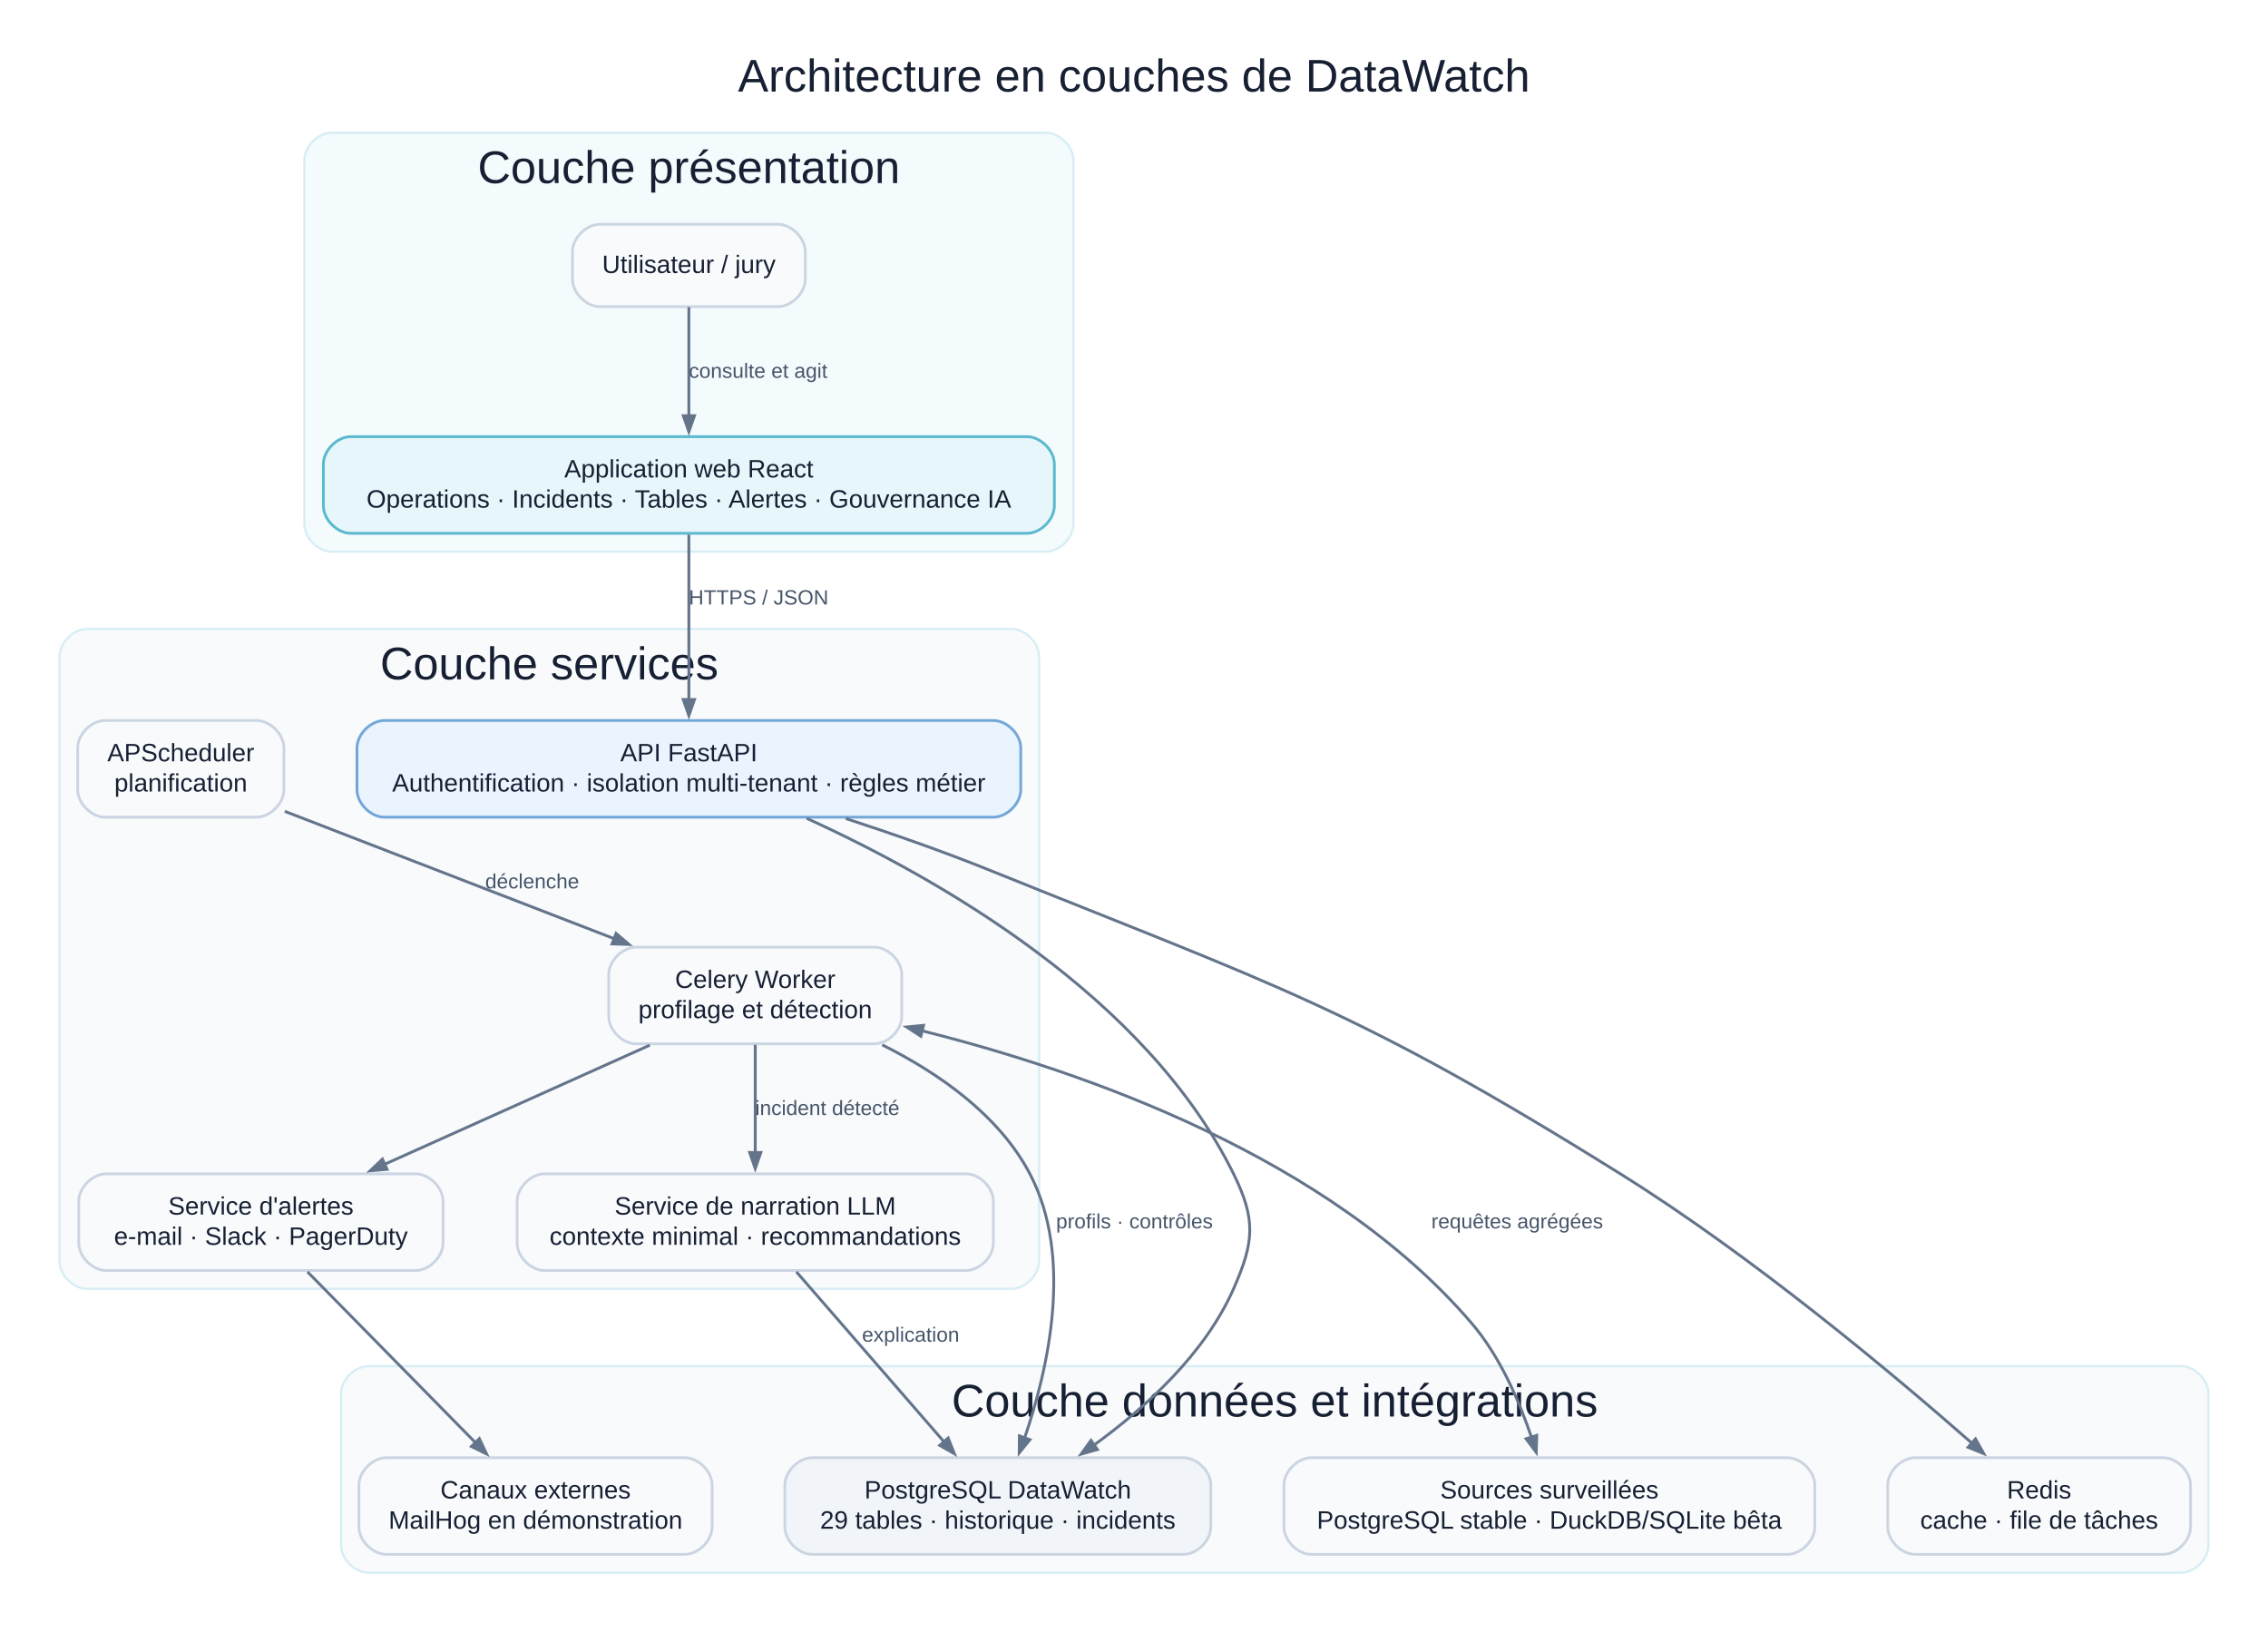
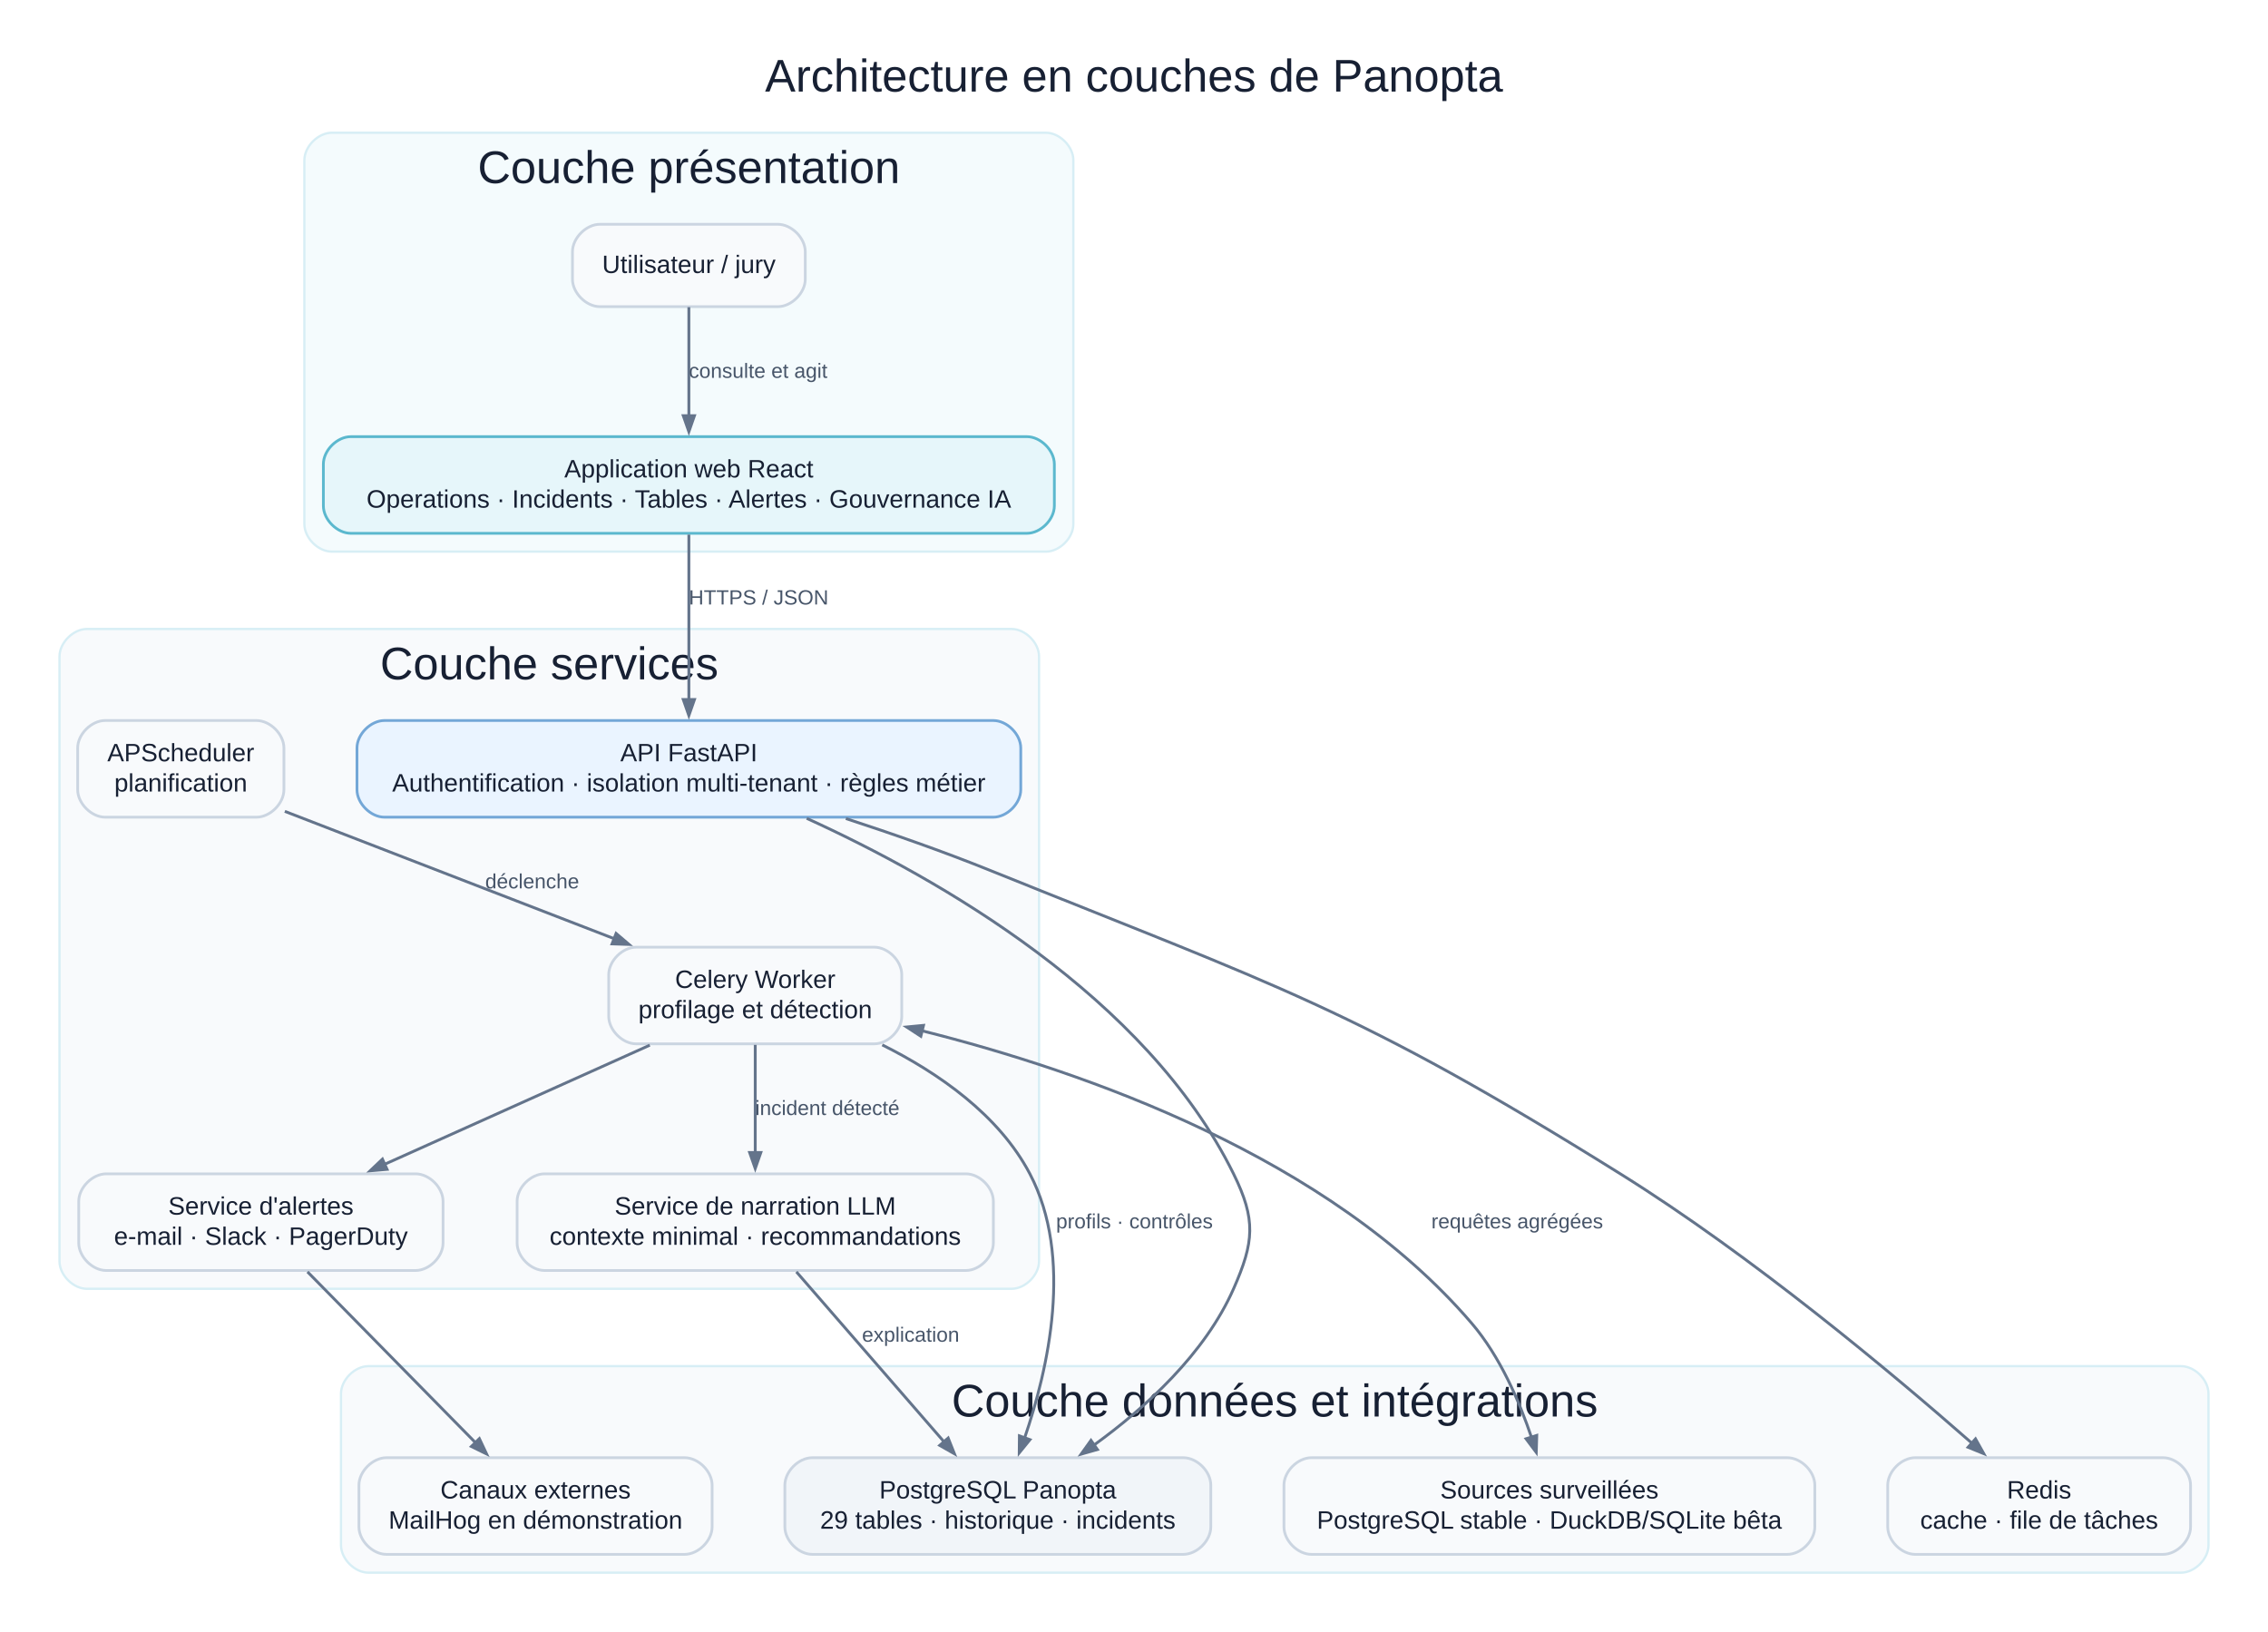
<svg xmlns="http://www.w3.org/2000/svg" width="991pt" height="713pt" viewBox="0.00 0.00 991.00 713.00">
  <g id="graph0" class="graph" transform="scale(1 1) rotate(0) translate(18 695.2)">
    <polygon fill="white" stroke="none" points="-18,18 -18,-695.2 973,-695.2 973,18 -18,18" />
-     <text xml:space="preserve" text-anchor="middle" x="477.5" y="-655.2" font-family="Arial" font-size="20.00" fill="#172033">Architecture en couches de DataWatch</text>
+     <text xml:space="preserve" text-anchor="middle" x="477.5" y="-655.2" font-family="Arial" font-size="20.00" fill="#172033">Architecture en couches de Panopta</text>
    <g id="clust1" class="cluster">
      <path fill="#f4fbfd" stroke="#d7eef5" d="M127,-454.16C127,-454.16 439,-454.16 439,-454.16 445,-454.16 451,-460.16 451,-466.16 451,-466.16 451,-625.2 451,-625.2 451,-631.2 445,-637.2 439,-637.2 439,-637.2 127,-637.2 127,-637.2 121,-637.2 115,-631.2 115,-625.2 115,-625.2 115,-466.16 115,-466.16 115,-460.16 121,-454.16 127,-454.16" />
      <text xml:space="preserve" text-anchor="middle" x="283" y="-615.2" font-family="Arial" font-size="20.00" fill="#172033">Couche présentation</text>
    </g>
    <g id="clust2" class="cluster">
      <path fill="#f8fafc" stroke="#d7eef5" d="M20,-132.04C20,-132.04 424,-132.04 424,-132.04 430,-132.04 436,-138.04 436,-144.04 436,-144.04 436,-408.36 436,-408.36 436,-414.36 430,-420.36 424,-420.36 424,-420.36 20,-420.36 20,-420.36 14,-420.36 8,-414.36 8,-408.36 8,-408.36 8,-144.04 8,-144.04 8,-138.04 14,-132.04 20,-132.04" />
      <text xml:space="preserve" text-anchor="middle" x="222" y="-398.36" font-family="Arial" font-size="20.00" fill="#172033">Couche services</text>
    </g>
    <g id="clust3" class="cluster">
      <path fill="#f8fafc" stroke="#d7eef5" d="M143,-8C143,-8 935,-8 935,-8 941,-8 947,-14 947,-20 947,-20 947,-86.24 947,-86.24 947,-92.24 941,-98.24 935,-98.24 935,-98.24 143,-98.24 143,-98.24 137,-98.24 131,-92.24 131,-86.24 131,-86.24 131,-20 131,-20 131,-14 137,-8 143,-8" />
      <text xml:space="preserve" text-anchor="middle" x="539" y="-76.24" font-family="Arial" font-size="20.00" fill="#172033">Couche données et intégrations</text>
    </g>
    <g id="node1" class="node">
      <path fill="#f8fafc" stroke="#cbd5e1" stroke-width="1.2" d="M321.86,-597.2C321.86,-597.2 244.14,-597.2 244.14,-597.2 238.14,-597.2 232.14,-591.2 232.14,-585.2 232.14,-585.2 232.14,-573.2 232.14,-573.2 232.14,-567.2 238.14,-561.2 244.14,-561.2 244.14,-561.2 321.86,-561.2 321.86,-561.2 327.86,-561.2 333.86,-567.2 333.86,-573.2 333.86,-573.2 333.86,-585.2 333.86,-585.2 333.86,-591.2 327.86,-597.2 321.86,-597.2" />
      <text xml:space="preserve" text-anchor="middle" x="283" y="-575.9" font-family="Arial" font-size="11.00" fill="#172033">Utilisateur / jury</text>
    </g>
    <g id="node2" class="node">
      <path fill="#e6f6fa" stroke="#5bb8ce" stroke-width="1.2" d="M430.7,-504.4C430.7,-504.4 135.3,-504.4 135.3,-504.4 129.3,-504.4 123.3,-498.4 123.3,-492.4 123.3,-492.4 123.3,-474.16 123.3,-474.16 123.3,-468.16 129.3,-462.16 135.3,-462.16 135.3,-462.16 430.7,-462.16 430.7,-462.16 436.7,-462.16 442.7,-468.16 442.7,-474.16 442.7,-474.16 442.7,-492.4 442.7,-492.4 442.7,-498.4 436.7,-504.4 430.7,-504.4" />
      <text xml:space="preserve" text-anchor="middle" x="283" y="-486.58" font-family="Arial" font-size="11.00" fill="#172033">Application web React</text>
      <text xml:space="preserve" text-anchor="middle" x="283" y="-473.38" font-family="Arial" font-size="11.00" fill="#172033">Operations · Incidents · Tables · Alertes · Gouvernance IA</text>
    </g>
    <g id="edge1" class="edge">
      <path fill="none" stroke="#64748b" stroke-width="1.25" d="M283,-560.97C283,-547.69 283,-529.02 283,-513.43" />
      <polygon fill="#64748b" stroke="#64748b" stroke-width="1.25" points="285.45,-513.56 283,-506.56 280.55,-513.56 285.45,-513.56" />
      <text xml:space="preserve" text-anchor="middle" x="313.27" y="-530.1" font-family="Arial" font-size="9.00" fill="#475569">consulte et agit</text>
    </g>
    <g id="node3" class="node">
      <path fill="#eaf4ff" stroke="#73a7d7" stroke-width="1.2" d="M416.02,-380.36C416.02,-380.36 149.98,-380.36 149.98,-380.36 143.98,-380.36 137.98,-374.36 137.98,-368.36 137.98,-368.36 137.98,-350.12 137.98,-350.12 137.98,-344.12 143.98,-338.12 149.98,-338.12 149.98,-338.12 416.02,-338.12 416.02,-338.12 422.02,-338.12 428.02,-344.12 428.02,-350.12 428.02,-350.12 428.02,-368.36 428.02,-368.36 428.02,-374.36 422.02,-380.36 416.02,-380.36" />
      <text xml:space="preserve" text-anchor="middle" x="283" y="-362.54" font-family="Arial" font-size="11.00" fill="#172033">API FastAPI</text>
      <text xml:space="preserve" text-anchor="middle" x="283" y="-349.34" font-family="Arial" font-size="11.00" fill="#172033">Authentification · isolation multi-tenant · règles métier</text>
    </g>
    <g id="edge2" class="edge">
      <path fill="none" stroke="#64748b" stroke-width="1.25" d="M283,-461.58C283,-441.73 283,-411.59 283,-389.34" />
      <polygon fill="#64748b" stroke="#64748b" stroke-width="1.25" points="285.45,-389.53 283,-382.53 280.55,-389.53 285.45,-389.53" />
      <text xml:space="preserve" text-anchor="middle" x="313.5" y="-431.06" font-family="Arial" font-size="9.00" fill="#475569">HTTPS / JSON</text>
    </g>
    <g id="node8" class="node">
      <path fill="#f1f5f9" stroke="#cbd5e1" stroke-width="1.2" d="M499.06,-58.24C499.06,-58.24 336.94,-58.24 336.94,-58.24 330.94,-58.24 324.94,-52.24 324.94,-46.24 324.94,-46.24 324.94,-28 324.94,-28 324.94,-22 330.94,-16 336.94,-16 336.94,-16 499.06,-16 499.06,-16 505.06,-16 511.06,-22 511.06,-28 511.06,-28 511.06,-46.24 511.06,-46.24 511.06,-52.24 505.06,-58.24 499.06,-58.24" />
-       <text xml:space="preserve" text-anchor="middle" x="418" y="-40.42" font-family="Arial" font-size="11.00" fill="#172033">PostgreSQL DataWatch</text>
+       <text xml:space="preserve" text-anchor="middle" x="418" y="-40.42" font-family="Arial" font-size="11.00" fill="#172033">PostgreSQL Panopta</text>
      <text xml:space="preserve" text-anchor="middle" x="418" y="-27.22" font-family="Arial" font-size="11.00" fill="#172033">29 tables · historique · incidents</text>
    </g>
    <g id="edge3" class="edge">
      <path fill="none" stroke="#64748b" stroke-width="1.25" d="M334.5,-337.61C392.26,-311.29 482.83,-259.71 521,-182.28 530.87,-162.25 530.02,-152.47 521,-132.04 508.48,-103.67 482.69,-80.17 460.05,-63.78" />
      <polygon fill="#64748b" stroke="#64748b" stroke-width="1.25" points="461.51,-61.81 454.38,-59.79 458.7,-65.82 461.51,-61.81" />
    </g>
    <g id="node9" class="node">
      <path fill="#f8fafc" stroke="#cbd5e1" stroke-width="1.2" d="M927.16,-58.24C927.16,-58.24 818.84,-58.24 818.84,-58.24 812.84,-58.24 806.84,-52.24 806.84,-46.24 806.84,-46.24 806.84,-28 806.84,-28 806.84,-22 812.84,-16 818.84,-16 818.84,-16 927.16,-16 927.16,-16 933.16,-16 939.16,-22 939.16,-28 939.16,-28 939.16,-46.24 939.16,-46.24 939.16,-52.24 933.16,-58.24 927.16,-58.24" />
      <text xml:space="preserve" text-anchor="middle" x="873" y="-40.42" font-family="Arial" font-size="11.00" fill="#172033">Redis</text>
      <text xml:space="preserve" text-anchor="middle" x="873" y="-27.22" font-family="Arial" font-size="11.00" fill="#172033">cache · file de tâches</text>
    </g>
    <g id="edge4" class="edge">
      <path fill="none" stroke="#64748b" stroke-width="1.25" d="M351.6,-337.53C371.89,-330.9 394.01,-323.18 414,-315.12 540.26,-264.21 574.51,-254.35 690,-182.28 747.74,-146.25 808.65,-95.29 843.6,-64.61" />
      <polygon fill="#64748b" stroke="#64748b" stroke-width="1.25" points="845.2,-66.47 848.82,-60 841.95,-62.8 845.2,-66.47" />
    </g>
    <g id="node4" class="node">
      <path fill="#f8fafc" stroke="#cbd5e1" stroke-width="1.2" d="M94.06,-380.36C94.06,-380.36 27.94,-380.36 27.94,-380.36 21.94,-380.36 15.94,-374.36 15.94,-368.36 15.94,-368.36 15.94,-350.12 15.94,-350.12 15.94,-344.12 21.94,-338.12 27.94,-338.12 27.94,-338.12 94.06,-338.12 94.06,-338.12 100.06,-338.12 106.06,-344.12 106.06,-350.12 106.06,-350.12 106.06,-368.36 106.06,-368.36 106.06,-374.36 100.06,-380.36 94.06,-380.36" />
      <text xml:space="preserve" text-anchor="middle" x="61" y="-362.54" font-family="Arial" font-size="11.00" fill="#172033">APScheduler</text>
      <text xml:space="preserve" text-anchor="middle" x="61" y="-349.34" font-family="Arial" font-size="11.00" fill="#172033">planification</text>
    </g>
    <g id="node5" class="node">
      <path fill="#f8fafc" stroke="#cbd5e1" stroke-width="1.2" d="M364.02,-281.32C364.02,-281.32 259.98,-281.32 259.98,-281.32 253.98,-281.32 247.98,-275.32 247.98,-269.32 247.98,-269.32 247.98,-251.08 247.98,-251.08 247.98,-245.08 253.98,-239.08 259.98,-239.08 259.98,-239.08 364.02,-239.08 364.02,-239.08 370.02,-239.08 376.02,-245.08 376.02,-251.08 376.02,-251.08 376.02,-269.32 376.02,-269.32 376.02,-275.32 370.02,-281.32 364.02,-281.32" />
      <text xml:space="preserve" text-anchor="middle" x="312" y="-263.5" font-family="Arial" font-size="11.00" fill="#172033">Celery Worker</text>
      <text xml:space="preserve" text-anchor="middle" x="312" y="-250.3" font-family="Arial" font-size="11.00" fill="#172033">profilage et détection</text>
    </g>
    <g id="edge5" class="edge">
      <path fill="none" stroke="#64748b" stroke-width="1.25" d="M106.45,-340.67C146.75,-325.09 205.95,-302.2 250.47,-284.99" />
      <polygon fill="#64748b" stroke="#64748b" stroke-width="1.25" points="251.2,-287.33 256.85,-282.52 249.43,-282.76 251.2,-287.33" />
      <text xml:space="preserve" text-anchor="middle" x="214.54" y="-307.02" font-family="Arial" font-size="9.00" fill="#475569">déclenche</text>
    </g>
    <g id="node6" class="node">
      <path fill="#f8fafc" stroke="#cbd5e1" stroke-width="1.2" d="M404.05,-182.28C404.05,-182.28 219.95,-182.28 219.95,-182.28 213.95,-182.28 207.95,-176.28 207.95,-170.28 207.95,-170.28 207.95,-152.04 207.95,-152.04 207.95,-146.04 213.95,-140.04 219.95,-140.04 219.95,-140.04 404.05,-140.04 404.05,-140.04 410.05,-140.04 416.05,-146.04 416.05,-152.04 416.05,-152.04 416.05,-170.28 416.05,-170.28 416.05,-176.28 410.05,-182.28 404.05,-182.28" />
      <text xml:space="preserve" text-anchor="middle" x="312" y="-164.46" font-family="Arial" font-size="11.00" fill="#172033">Service de narration LLM</text>
      <text xml:space="preserve" text-anchor="middle" x="312" y="-151.26" font-family="Arial" font-size="11.00" fill="#172033">contexte minimal · recommandations</text>
    </g>
    <g id="edge8" class="edge">
      <path fill="none" stroke="#64748b" stroke-width="1.25" d="M312,-238.62C312,-224.85 312,-206.54 312,-191.28" />
      <polygon fill="#64748b" stroke="#64748b" stroke-width="1.25" points="314.45,-191.6 312,-184.6 309.55,-191.6 314.45,-191.6" />
      <text xml:space="preserve" text-anchor="middle" x="343.52" y="-207.98" font-family="Arial" font-size="9.00" fill="#475569">incident détecté</text>
    </g>
    <g id="node7" class="node">
      <path fill="#f8fafc" stroke="#cbd5e1" stroke-width="1.2" d="M163.59,-182.28C163.59,-182.28 28.41,-182.28 28.41,-182.28 22.41,-182.28 16.41,-176.28 16.41,-170.28 16.41,-170.28 16.41,-152.04 16.41,-152.04 16.41,-146.04 22.41,-140.04 28.41,-140.04 28.41,-140.04 163.59,-140.04 163.59,-140.04 169.59,-140.04 175.59,-146.04 175.59,-152.04 175.59,-152.04 175.59,-170.28 175.59,-170.28 175.59,-176.28 169.59,-182.28 163.59,-182.28" />
      <text xml:space="preserve" text-anchor="middle" x="96" y="-164.46" font-family="Arial" font-size="11.00" fill="#172033">Service d'alertes</text>
      <text xml:space="preserve" text-anchor="middle" x="96" y="-151.26" font-family="Arial" font-size="11.00" fill="#172033">e-mail · Slack · PagerDuty</text>
    </g>
    <g id="edge10" class="edge">
      <path fill="none" stroke="#64748b" stroke-width="1.25" d="M265.93,-238.5C231.95,-223.24 185.61,-202.42 149.91,-186.38" />
      <polygon fill="#64748b" stroke="#64748b" stroke-width="1.25" points="151.12,-184.24 143.73,-183.6 149.11,-188.71 151.12,-184.24" />
    </g>
    <g id="edge7" class="edge">
      <path fill="none" stroke="#64748b" stroke-width="1.25" d="M367.5,-238.62C392.09,-226.34 418.48,-208.02 432,-182.28 451.13,-145.85 440.08,-97.1 429.63,-66.66" />
      <polygon fill="#64748b" stroke="#64748b" stroke-width="1.25" points="432.04,-66.12 427.36,-60.36 427.43,-67.78 432.04,-66.12" />
      <text xml:space="preserve" text-anchor="middle" x="477.7" y="-158.46" font-family="Arial" font-size="9.00" fill="#475569">profils · contrôles</text>
    </g>
    <g id="node10" class="node">
      <path fill="#f8fafc" stroke="#cbd5e1" stroke-width="1.2" d="M762.98,-58.24C762.98,-58.24 555.02,-58.24 555.02,-58.24 549.02,-58.24 543.02,-52.24 543.02,-46.24 543.02,-46.24 543.02,-28 543.02,-28 543.02,-22 549.02,-16 555.02,-16 555.02,-16 762.98,-16 762.98,-16 768.98,-16 774.98,-22 774.98,-28 774.98,-28 774.98,-46.24 774.98,-46.24 774.98,-52.24 768.98,-58.24 762.98,-58.24" />
      <text xml:space="preserve" text-anchor="middle" x="659" y="-40.42" font-family="Arial" font-size="11.00" fill="#172033">Sources surveillées</text>
      <text xml:space="preserve" text-anchor="middle" x="659" y="-27.22" font-family="Arial" font-size="11.00" fill="#172033">PostgreSQL stable · DuckDB/SQLite bêta</text>
    </g>
    <g id="edge6" class="edge">
      <path fill="none" stroke="#64748b" stroke-width="1.25" d="M384.82,-244.8C456.13,-226.94 562.85,-189.54 625,-117.04 637.4,-102.57 645.89,-82.89 651.29,-66.81" />
      <polygon fill="#64748b" stroke="#64748b" stroke-width="1.25" points="384.36,-242.39 378.14,-246.44 385.53,-247.15 384.36,-242.39" />
      <polygon fill="#64748b" stroke="#64748b" stroke-width="1.25" points="653.48,-67.98 653.26,-60.57 648.81,-66.51 653.48,-67.98" />
      <text xml:space="preserve" text-anchor="middle" x="644.95" y="-158.46" font-family="Arial" font-size="9.00" fill="#475569">requêtes agrégées</text>
    </g>
    <g id="edge9" class="edge">
      <path fill="none" stroke="#64748b" stroke-width="1.25" d="M329.98,-139.46C347.75,-119 375.03,-87.59 394.51,-65.17" />
      <polygon fill="#64748b" stroke="#64748b" stroke-width="1.25" points="396.3,-66.84 399.04,-59.95 392.6,-63.62 396.3,-66.84" />
      <text xml:space="preserve" text-anchor="middle" x="379.92" y="-108.94" font-family="Arial" font-size="9.00" fill="#475569">explication</text>
    </g>
    <g id="node11" class="node">
      <path fill="#f8fafc" stroke="#cbd5e1" stroke-width="1.2" d="M281.16,-58.24C281.16,-58.24 150.84,-58.24 150.84,-58.24 144.84,-58.24 138.84,-52.24 138.84,-46.24 138.84,-46.24 138.84,-28 138.84,-28 138.84,-22 144.84,-16 150.84,-16 150.84,-16 281.16,-16 281.16,-16 287.16,-16 293.16,-22 293.16,-28 293.16,-28 293.16,-46.24 293.16,-46.24 293.16,-52.24 287.16,-58.24 281.16,-58.24" />
      <text xml:space="preserve" text-anchor="middle" x="216" y="-40.42" font-family="Arial" font-size="11.00" fill="#172033">Canaux externes</text>
      <text xml:space="preserve" text-anchor="middle" x="216" y="-27.22" font-family="Arial" font-size="11.00" fill="#172033">MailHog en démonstration</text>
    </g>
    <g id="edge11" class="edge">
      <path fill="none" stroke="#64748b" stroke-width="1.25" d="M116.36,-139.46C136.65,-118.82 167.89,-87.05 189.98,-64.59" />
      <polygon fill="#64748b" stroke="#64748b" stroke-width="1.25" points="191.46,-66.57 194.62,-59.87 187.96,-63.14 191.46,-66.57" />
    </g>
  </g>
</svg>
